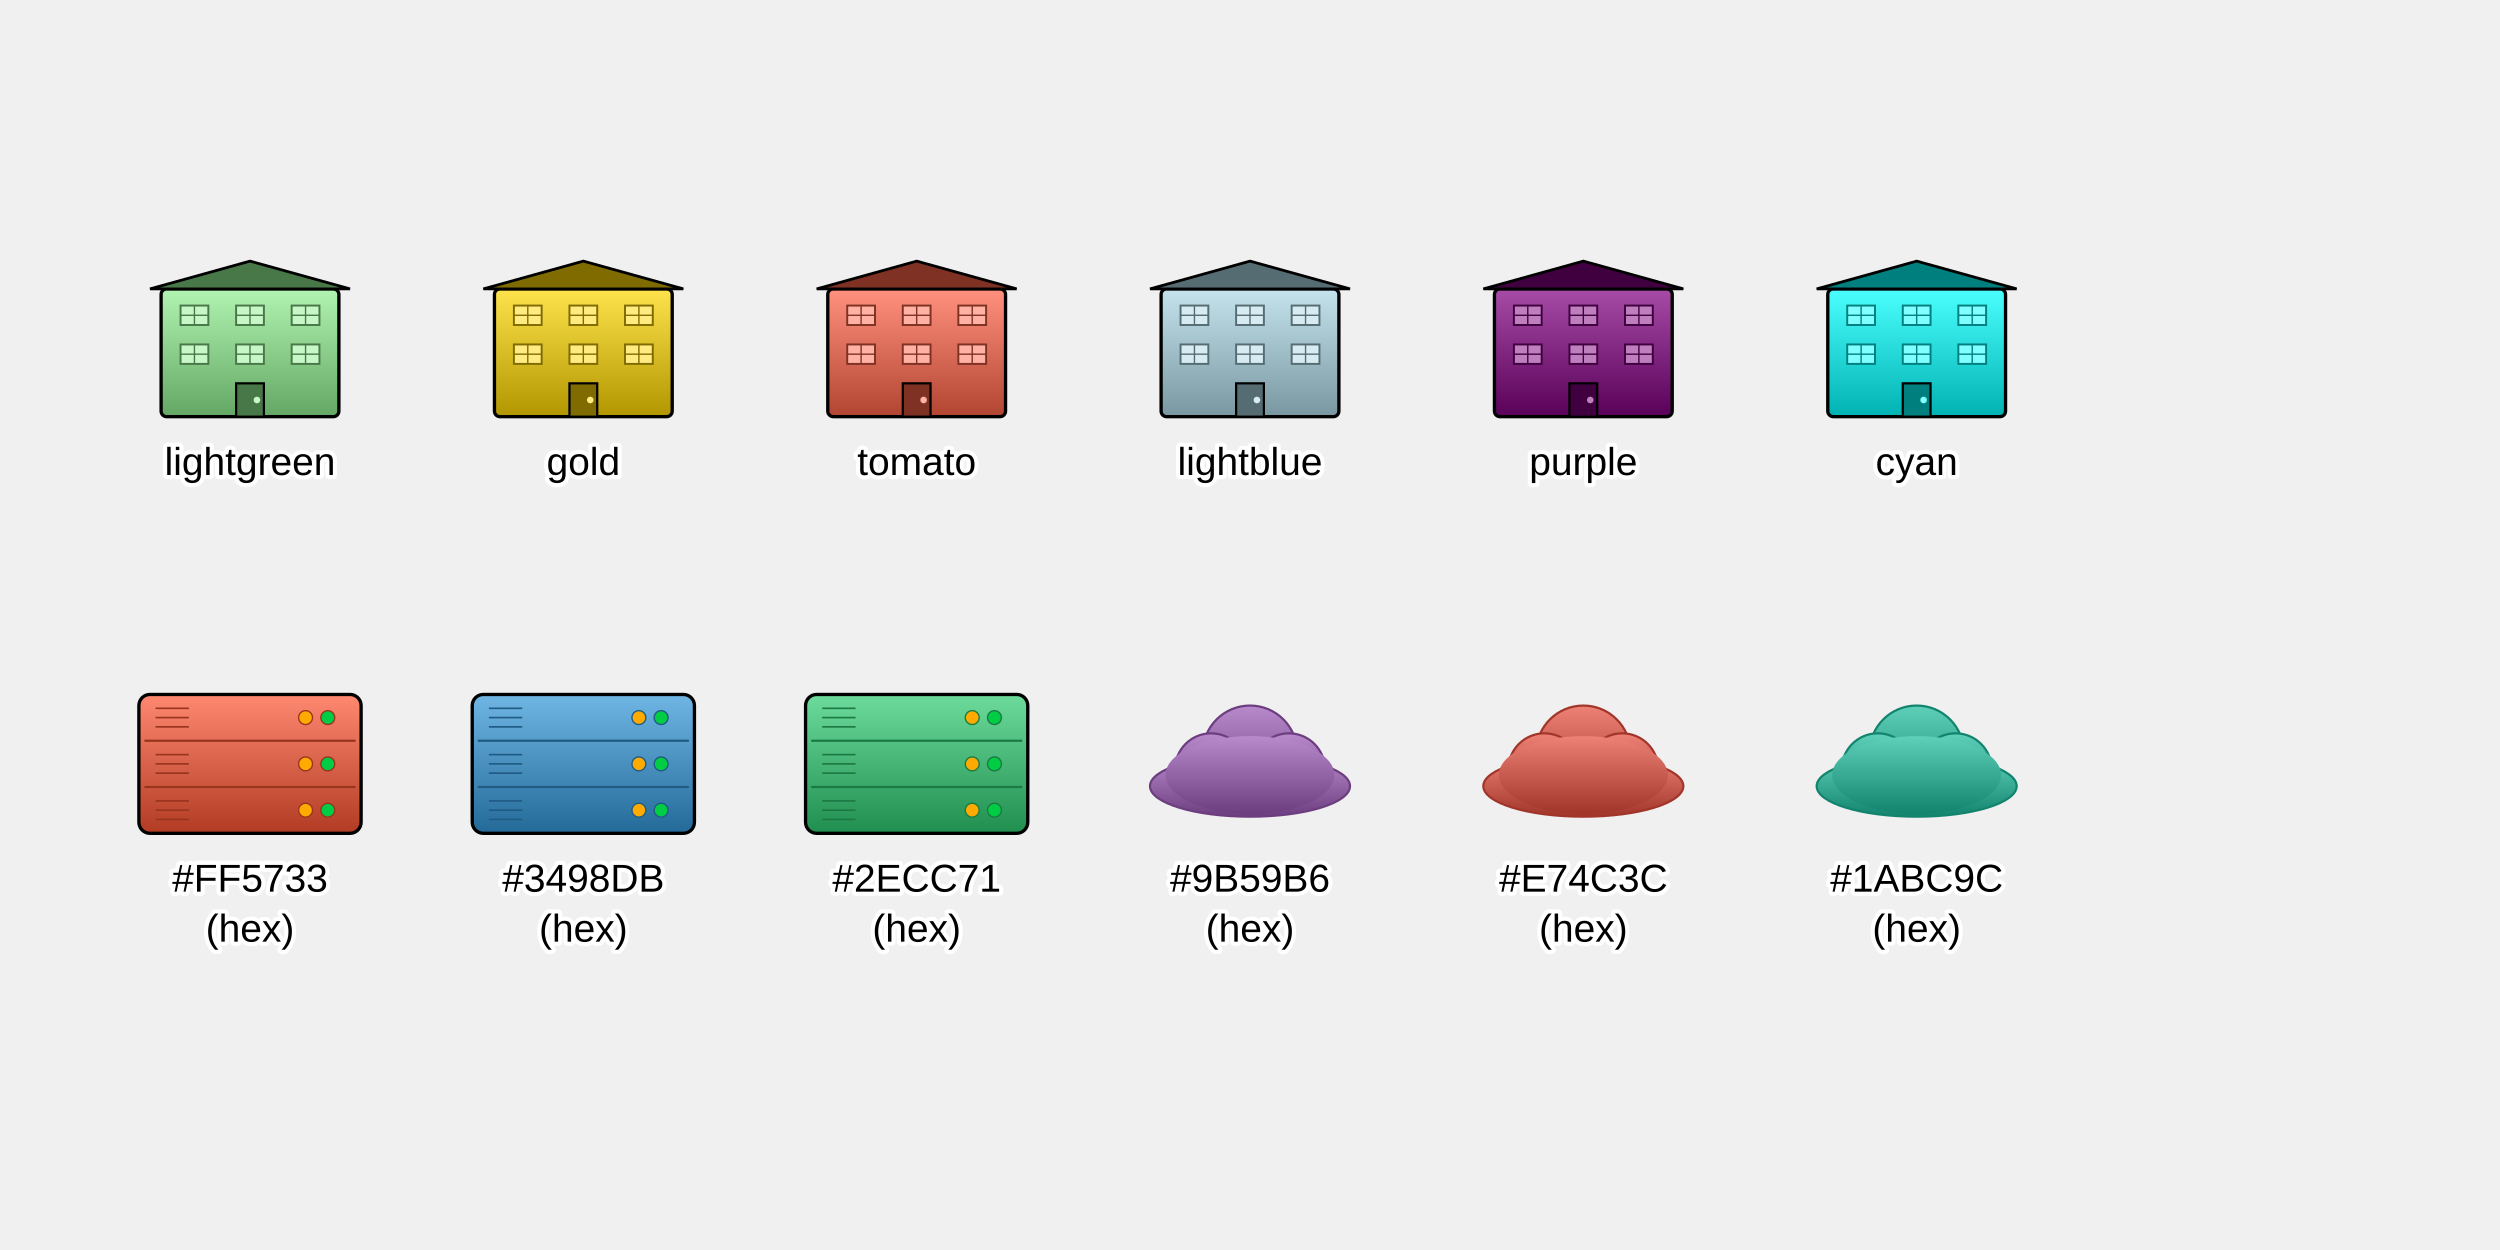
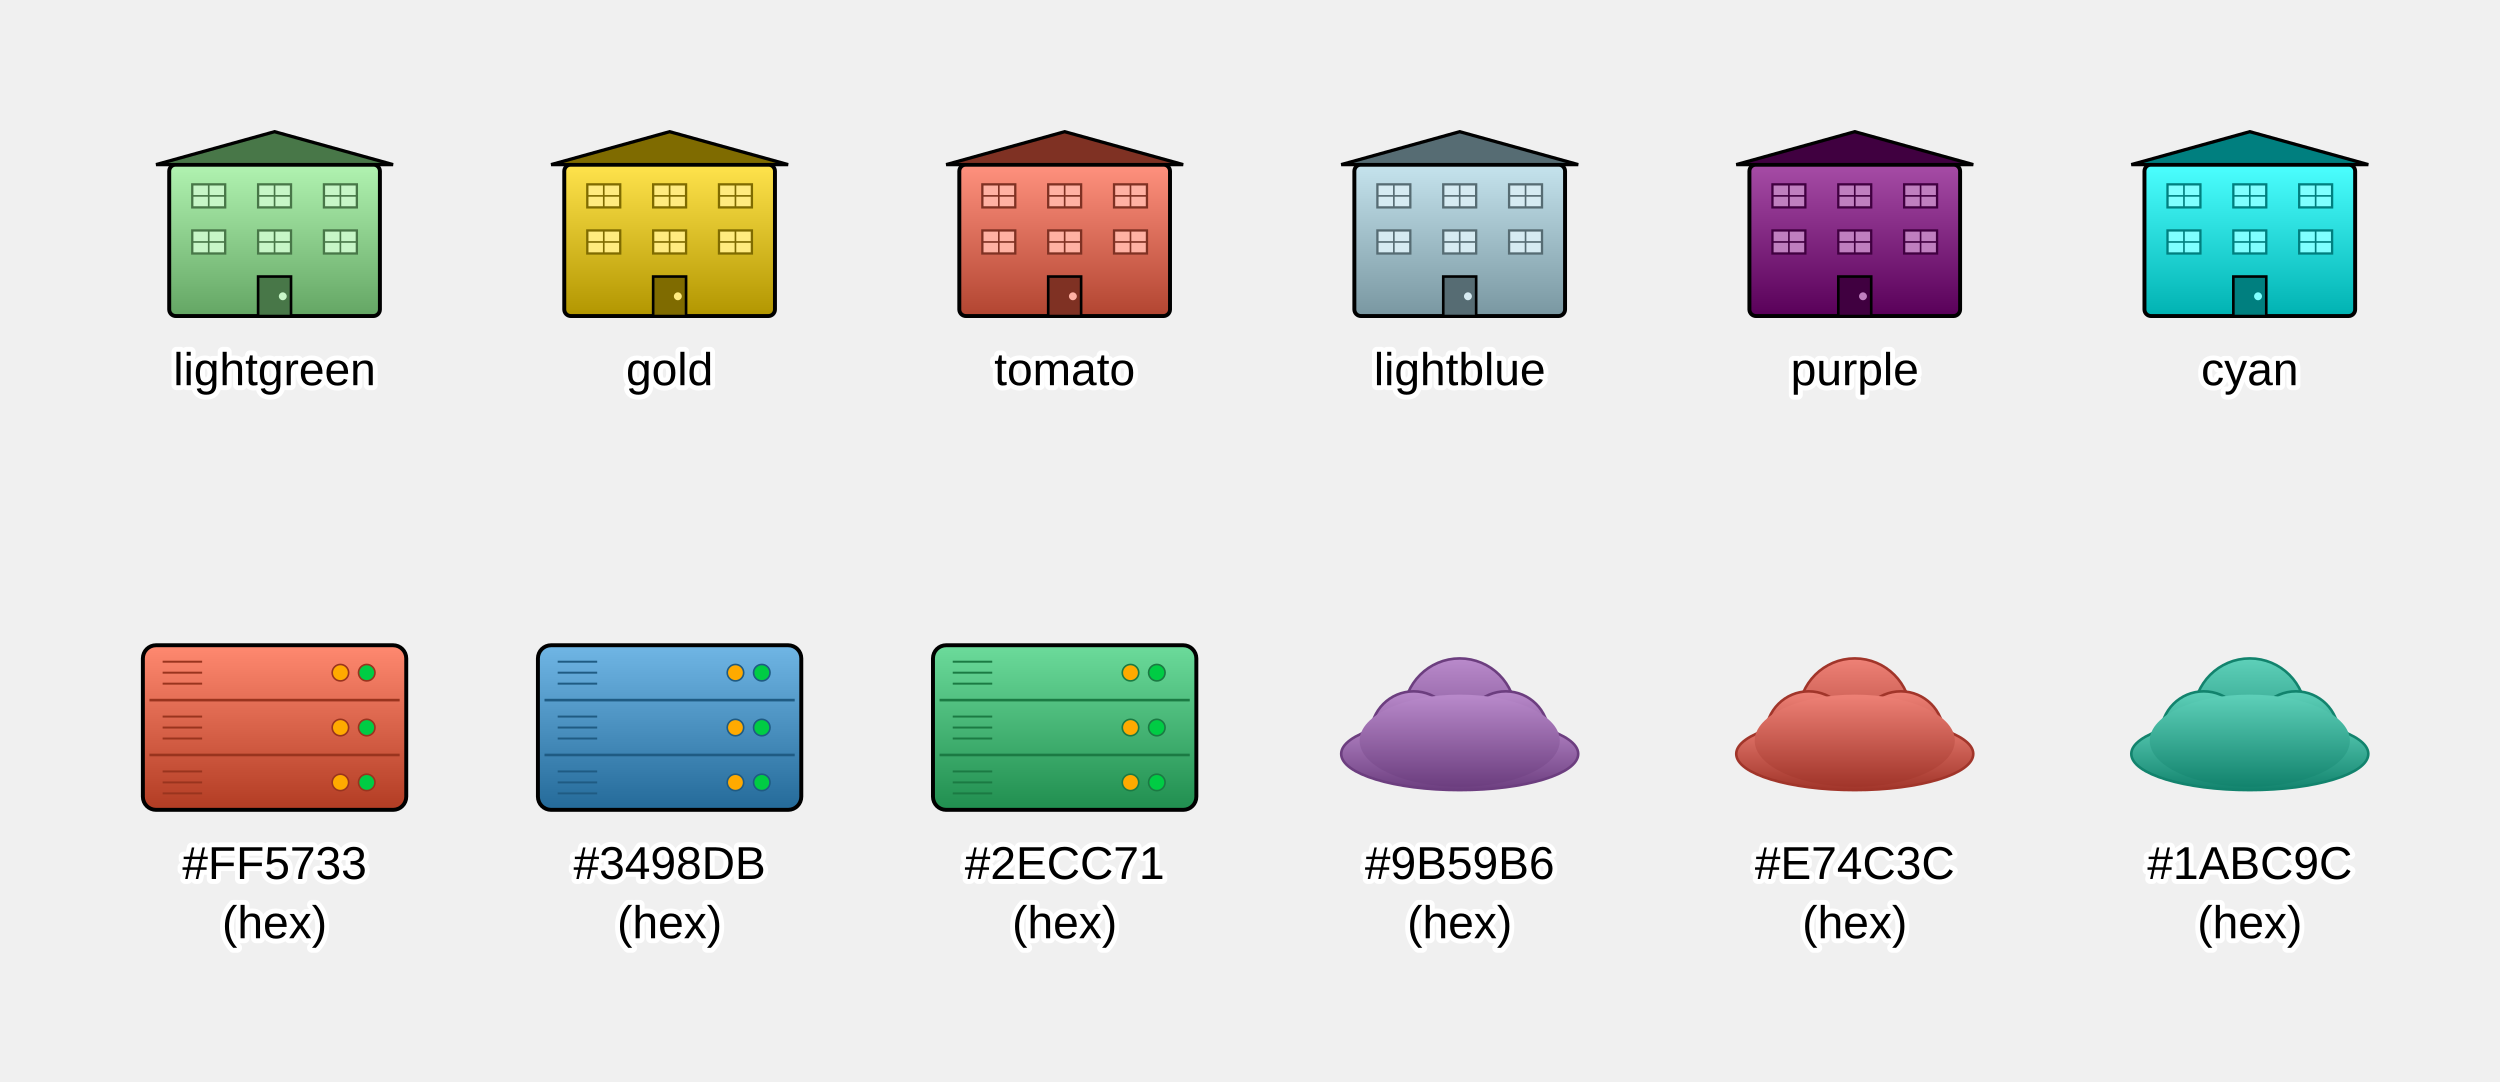
- <svg xmlns="http://www.w3.org/2000/svg" baseProfile="full" height="450" version="1.1" viewBox="0,0,900,450" width="900">
+ <svg xmlns="http://www.w3.org/2000/svg" baseProfile="full" height="328.5" version="1.1" viewBox="6.6,54,759.4,328.5" width="759.4">
  <defs>
    <filter height="140%" id="text-glow" width="140%" x="-20%" y="-20%">
      <feMerge>
        <feMergeNode in="SourceGraphic" />
      </feMerge>
    </filter>
    <marker id="arrow-end" markerHeight="10" markerWidth="10" orient="auto" refX="10" refY="5">
      <path d="M 0 0 L 10 5 L 0 10 z" fill="black" />
    </marker>
    <marker id="arrow-start" markerHeight="10" markerWidth="10" orient="auto" refX="0" refY="5">
      <path d="M 10 0 L 0 5 L 10 10 z" fill="black" />
    </marker>
    <marker id="circle-start" markerHeight="2.4" markerUnits="userSpaceOnUse" markerWidth="2.4" orient="auto" refX="1.2" refY="1.2">
      <circle cx="1.2" cy="1.2" fill="black" r="1.2" />
    </marker>
    <marker id="circle-end" markerHeight="2.4" markerUnits="userSpaceOnUse" markerWidth="2.4" orient="auto" refX="1.2" refY="1.2">
      <circle cx="1.2" cy="1.2" fill="black" r="1.2" />
    </marker>
    <linearGradient id="gradient-color1" x1="0%" x2="0%" y1="0%" y2="100%">
      <stop offset="0%" stop-color="#b1f3b1" />
      <stop offset="100%" stop-color="#64a664" />
    </linearGradient>
    <linearGradient id="gradient-color2" x1="0%" x2="0%" y1="0%" y2="100%">
      <stop offset="0%" stop-color="#ffe34c" />
      <stop offset="100%" stop-color="#b29600" />
    </linearGradient>
    <linearGradient id="gradient-color3" x1="0%" x2="0%" y1="0%" y2="100%">
      <stop offset="0%" stop-color="#ff917e" />
      <stop offset="100%" stop-color="#b24531" />
    </linearGradient>
    <linearGradient id="gradient-color4" x1="0%" x2="0%" y1="0%" y2="100%">
      <stop offset="0%" stop-color="#c5e3ed" />
      <stop offset="100%" stop-color="#7997a1" />
    </linearGradient>
    <linearGradient id="gradient-color5" x1="0%" x2="0%" y1="0%" y2="100%">
      <stop offset="0%" stop-color="#a64ca6" />
      <stop offset="100%" stop-color="#590059" />
    </linearGradient>
    <linearGradient id="gradient-color6" x1="0%" x2="0%" y1="0%" y2="100%">
      <stop offset="0%" stop-color="#4cffff" />
      <stop offset="100%" stop-color="#00b2b2" />
    </linearGradient>
    <linearGradient id="gradient-hex1" x1="0%" x2="0%" y1="0%" y2="100%">
      <stop offset="0%" stop-color="#ff8970" />
      <stop offset="100%" stop-color="#b23c23" />
    </linearGradient>
    <linearGradient id="gradient-hex2" x1="0%" x2="0%" y1="0%" y2="100%">
      <stop offset="0%" stop-color="#70b6e5" />
      <stop offset="100%" stop-color="#246a99" />
    </linearGradient>
    <linearGradient id="gradient-hex3" x1="0%" x2="0%" y1="0%" y2="100%">
      <stop offset="0%" stop-color="#6cdb9b" />
      <stop offset="100%" stop-color="#208e4f" />
    </linearGradient>
    <linearGradient id="gradient-hex4" x1="0%" x2="0%" y1="0%" y2="100%">
      <stop offset="0%" stop-color="#b98acb" />
      <stop offset="100%" stop-color="#6c3e7f" />
    </linearGradient>
    <linearGradient id="gradient-hex5" x1="0%" x2="0%" y1="0%" y2="100%">
      <stop offset="0%" stop-color="#ee8176" />
      <stop offset="100%" stop-color="#a1352a" />
    </linearGradient>
    <linearGradient id="gradient-hex6" x1="0%" x2="0%" y1="0%" y2="100%">
      <stop offset="0%" stop-color="#5ed0b9" />
      <stop offset="100%" stop-color="#12836d" />
    </linearGradient>
  </defs>
  <g id="color1">
    <rect fill="url(#gradient-color1)" height="46" rx="2" ry="2" stroke="black" stroke-width="1.2" width="64" x="58" y="104" />
    <polygon fill="#487748" points="54,104 90.0,94 126,104" stroke="black" stroke-width="1.0" />
    <rect fill="#c7f6c7" height="7" stroke="#487748" stroke-width="0.7" width="10" x="65" y="110" />
    <line stroke="#487748" stroke-width="0.5" x1="70.0" x2="70.0" y1="110" y2="117" />
    <line stroke="#487748" stroke-width="0.5" x1="65" x2="75" y1="113.5" y2="113.5" />
    <rect fill="#c7f6c7" height="7" stroke="#487748" stroke-width="0.7" width="10" x="85" y="110" />
    <line stroke="#487748" stroke-width="0.5" x1="90.0" x2="90.0" y1="110" y2="117" />
    <line stroke="#487748" stroke-width="0.5" x1="85" x2="95" y1="113.5" y2="113.5" />
    <rect fill="#c7f6c7" height="7" stroke="#487748" stroke-width="0.7" width="10" x="105" y="110" />
    <line stroke="#487748" stroke-width="0.5" x1="110.0" x2="110.0" y1="110" y2="117" />
    <line stroke="#487748" stroke-width="0.5" x1="105" x2="115" y1="113.5" y2="113.5" />
    <rect fill="#c7f6c7" height="7" stroke="#487748" stroke-width="0.7" width="10" x="65" y="124" />
    <line stroke="#487748" stroke-width="0.5" x1="70.0" x2="70.0" y1="124" y2="131" />
    <line stroke="#487748" stroke-width="0.5" x1="65" x2="75" y1="127.5" y2="127.5" />
    <rect fill="#c7f6c7" height="7" stroke="#487748" stroke-width="0.7" width="10" x="85" y="124" />
    <line stroke="#487748" stroke-width="0.5" x1="90.0" x2="90.0" y1="124" y2="131" />
    <line stroke="#487748" stroke-width="0.5" x1="85" x2="95" y1="127.5" y2="127.5" />
    <rect fill="#c7f6c7" height="7" stroke="#487748" stroke-width="0.7" width="10" x="105" y="124" />
    <line stroke="#487748" stroke-width="0.5" x1="110.0" x2="110.0" y1="124" y2="131" />
    <line stroke="#487748" stroke-width="0.5" x1="105" x2="115" y1="127.5" y2="127.5" />
    <rect fill="#487748" height="12" stroke="black" stroke-width="0.8" width="10" x="85.0" y="138" />
    <circle cx="92.5" cy="144.0" fill="#c7f6c7" r="1.2" />
  </g>
  <g id="color2">
    <rect fill="url(#gradient-color2)" height="46" rx="2" ry="2" stroke="black" stroke-width="1.2" width="64" x="178" y="104" />
    <polygon fill="#7f6b00" points="174,104 210.0,94 246,104" stroke="black" stroke-width="1.0" />
    <rect fill="#ffeb7f" height="7" stroke="#7f6b00" stroke-width="0.7" width="10" x="185" y="110" />
    <line stroke="#7f6b00" stroke-width="0.5" x1="190.0" x2="190.0" y1="110" y2="117" />
    <line stroke="#7f6b00" stroke-width="0.5" x1="185" x2="195" y1="113.5" y2="113.5" />
    <rect fill="#ffeb7f" height="7" stroke="#7f6b00" stroke-width="0.7" width="10" x="205" y="110" />
    <line stroke="#7f6b00" stroke-width="0.5" x1="210.0" x2="210.0" y1="110" y2="117" />
    <line stroke="#7f6b00" stroke-width="0.5" x1="205" x2="215" y1="113.5" y2="113.5" />
    <rect fill="#ffeb7f" height="7" stroke="#7f6b00" stroke-width="0.7" width="10" x="225" y="110" />
    <line stroke="#7f6b00" stroke-width="0.5" x1="230.0" x2="230.0" y1="110" y2="117" />
    <line stroke="#7f6b00" stroke-width="0.5" x1="225" x2="235" y1="113.5" y2="113.5" />
    <rect fill="#ffeb7f" height="7" stroke="#7f6b00" stroke-width="0.7" width="10" x="185" y="124" />
    <line stroke="#7f6b00" stroke-width="0.5" x1="190.0" x2="190.0" y1="124" y2="131" />
    <line stroke="#7f6b00" stroke-width="0.5" x1="185" x2="195" y1="127.5" y2="127.5" />
    <rect fill="#ffeb7f" height="7" stroke="#7f6b00" stroke-width="0.7" width="10" x="205" y="124" />
    <line stroke="#7f6b00" stroke-width="0.5" x1="210.0" x2="210.0" y1="124" y2="131" />
    <line stroke="#7f6b00" stroke-width="0.5" x1="205" x2="215" y1="127.5" y2="127.5" />
    <rect fill="#ffeb7f" height="7" stroke="#7f6b00" stroke-width="0.7" width="10" x="225" y="124" />
    <line stroke="#7f6b00" stroke-width="0.5" x1="230.0" x2="230.0" y1="124" y2="131" />
    <line stroke="#7f6b00" stroke-width="0.5" x1="225" x2="235" y1="127.5" y2="127.5" />
    <rect fill="#7f6b00" height="12" stroke="black" stroke-width="0.8" width="10" x="205.0" y="138" />
    <circle cx="212.5" cy="144.0" fill="#ffeb7f" r="1.2" />
  </g>
  <g id="color3">
    <rect fill="url(#gradient-color3)" height="46" rx="2" ry="2" stroke="black" stroke-width="1.2" width="64" x="298" y="104" />
    <polygon fill="#7f3123" points="294,104 330.0,94 366,104" stroke="black" stroke-width="1.0" />
    <rect fill="#ffb1a3" height="7" stroke="#7f3123" stroke-width="0.7" width="10" x="305" y="110" />
    <line stroke="#7f3123" stroke-width="0.5" x1="310.0" x2="310.0" y1="110" y2="117" />
    <line stroke="#7f3123" stroke-width="0.5" x1="305" x2="315" y1="113.5" y2="113.5" />
    <rect fill="#ffb1a3" height="7" stroke="#7f3123" stroke-width="0.7" width="10" x="325" y="110" />
    <line stroke="#7f3123" stroke-width="0.5" x1="330.0" x2="330.0" y1="110" y2="117" />
    <line stroke="#7f3123" stroke-width="0.5" x1="325" x2="335" y1="113.5" y2="113.5" />
    <rect fill="#ffb1a3" height="7" stroke="#7f3123" stroke-width="0.7" width="10" x="345" y="110" />
    <line stroke="#7f3123" stroke-width="0.5" x1="350.0" x2="350.0" y1="110" y2="117" />
    <line stroke="#7f3123" stroke-width="0.5" x1="345" x2="355" y1="113.5" y2="113.5" />
    <rect fill="#ffb1a3" height="7" stroke="#7f3123" stroke-width="0.7" width="10" x="305" y="124" />
    <line stroke="#7f3123" stroke-width="0.5" x1="310.0" x2="310.0" y1="124" y2="131" />
    <line stroke="#7f3123" stroke-width="0.5" x1="305" x2="315" y1="127.5" y2="127.5" />
    <rect fill="#ffb1a3" height="7" stroke="#7f3123" stroke-width="0.7" width="10" x="325" y="124" />
    <line stroke="#7f3123" stroke-width="0.5" x1="330.0" x2="330.0" y1="124" y2="131" />
    <line stroke="#7f3123" stroke-width="0.5" x1="325" x2="335" y1="127.5" y2="127.5" />
    <rect fill="#ffb1a3" height="7" stroke="#7f3123" stroke-width="0.7" width="10" x="345" y="124" />
    <line stroke="#7f3123" stroke-width="0.5" x1="350.0" x2="350.0" y1="124" y2="131" />
    <line stroke="#7f3123" stroke-width="0.5" x1="345" x2="355" y1="127.5" y2="127.5" />
    <rect fill="#7f3123" height="12" stroke="black" stroke-width="0.8" width="10" x="325.0" y="138" />
    <circle cx="332.5" cy="144.0" fill="#ffb1a3" r="1.2" />
  </g>
  <g id="color4">
    <rect fill="url(#gradient-color4)" height="46" rx="2" ry="2" stroke="black" stroke-width="1.2" width="64" x="418" y="104" />
    <polygon fill="#566c73" points="414,104 450.0,94 486,104" stroke="black" stroke-width="1.0" />
    <rect fill="#d6ebf2" height="7" stroke="#566c73" stroke-width="0.7" width="10" x="425" y="110" />
    <line stroke="#566c73" stroke-width="0.5" x1="430.0" x2="430.0" y1="110" y2="117" />
    <line stroke="#566c73" stroke-width="0.5" x1="425" x2="435" y1="113.5" y2="113.5" />
    <rect fill="#d6ebf2" height="7" stroke="#566c73" stroke-width="0.7" width="10" x="445" y="110" />
    <line stroke="#566c73" stroke-width="0.5" x1="450.0" x2="450.0" y1="110" y2="117" />
    <line stroke="#566c73" stroke-width="0.5" x1="445" x2="455" y1="113.5" y2="113.5" />
    <rect fill="#d6ebf2" height="7" stroke="#566c73" stroke-width="0.7" width="10" x="465" y="110" />
    <line stroke="#566c73" stroke-width="0.5" x1="470.0" x2="470.0" y1="110" y2="117" />
    <line stroke="#566c73" stroke-width="0.5" x1="465" x2="475" y1="113.5" y2="113.5" />
    <rect fill="#d6ebf2" height="7" stroke="#566c73" stroke-width="0.7" width="10" x="425" y="124" />
    <line stroke="#566c73" stroke-width="0.5" x1="430.0" x2="430.0" y1="124" y2="131" />
    <line stroke="#566c73" stroke-width="0.5" x1="425" x2="435" y1="127.5" y2="127.5" />
    <rect fill="#d6ebf2" height="7" stroke="#566c73" stroke-width="0.7" width="10" x="445" y="124" />
    <line stroke="#566c73" stroke-width="0.5" x1="450.0" x2="450.0" y1="124" y2="131" />
    <line stroke="#566c73" stroke-width="0.5" x1="445" x2="455" y1="127.5" y2="127.5" />
    <rect fill="#d6ebf2" height="7" stroke="#566c73" stroke-width="0.7" width="10" x="465" y="124" />
    <line stroke="#566c73" stroke-width="0.5" x1="470.0" x2="470.0" y1="124" y2="131" />
    <line stroke="#566c73" stroke-width="0.5" x1="465" x2="475" y1="127.5" y2="127.5" />
    <rect fill="#566c73" height="12" stroke="black" stroke-width="0.8" width="10" x="445.0" y="138" />
    <circle cx="452.5" cy="144.0" fill="#d6ebf2" r="1.2" />
  </g>
  <g id="color5">
    <rect fill="url(#gradient-color5)" height="46" rx="2" ry="2" stroke="black" stroke-width="1.2" width="64" x="538" y="104" />
    <polygon fill="#400040" points="534,104 570.0,94 606,104" stroke="black" stroke-width="1.0" />
    <rect fill="#bf7fbf" height="7" stroke="#400040" stroke-width="0.7" width="10" x="545" y="110" />
    <line stroke="#400040" stroke-width="0.5" x1="550.0" x2="550.0" y1="110" y2="117" />
    <line stroke="#400040" stroke-width="0.5" x1="545" x2="555" y1="113.5" y2="113.5" />
    <rect fill="#bf7fbf" height="7" stroke="#400040" stroke-width="0.7" width="10" x="565" y="110" />
    <line stroke="#400040" stroke-width="0.5" x1="570.0" x2="570.0" y1="110" y2="117" />
    <line stroke="#400040" stroke-width="0.5" x1="565" x2="575" y1="113.5" y2="113.5" />
    <rect fill="#bf7fbf" height="7" stroke="#400040" stroke-width="0.7" width="10" x="585" y="110" />
    <line stroke="#400040" stroke-width="0.5" x1="590.0" x2="590.0" y1="110" y2="117" />
    <line stroke="#400040" stroke-width="0.5" x1="585" x2="595" y1="113.5" y2="113.5" />
    <rect fill="#bf7fbf" height="7" stroke="#400040" stroke-width="0.7" width="10" x="545" y="124" />
    <line stroke="#400040" stroke-width="0.5" x1="550.0" x2="550.0" y1="124" y2="131" />
    <line stroke="#400040" stroke-width="0.5" x1="545" x2="555" y1="127.5" y2="127.5" />
    <rect fill="#bf7fbf" height="7" stroke="#400040" stroke-width="0.7" width="10" x="565" y="124" />
    <line stroke="#400040" stroke-width="0.5" x1="570.0" x2="570.0" y1="124" y2="131" />
    <line stroke="#400040" stroke-width="0.5" x1="565" x2="575" y1="127.5" y2="127.5" />
    <rect fill="#bf7fbf" height="7" stroke="#400040" stroke-width="0.7" width="10" x="585" y="124" />
    <line stroke="#400040" stroke-width="0.5" x1="590.0" x2="590.0" y1="124" y2="131" />
    <line stroke="#400040" stroke-width="0.5" x1="585" x2="595" y1="127.5" y2="127.5" />
    <rect fill="#400040" height="12" stroke="black" stroke-width="0.8" width="10" x="565.0" y="138" />
    <circle cx="572.5" cy="144.0" fill="#bf7fbf" r="1.2" />
  </g>
  <g id="color6">
    <rect fill="url(#gradient-color6)" height="46" rx="2" ry="2" stroke="black" stroke-width="1.2" width="64" x="658" y="104" />
    <polygon fill="#007f7f" points="654,104 690.0,94 726,104" stroke="black" stroke-width="1.0" />
    <rect fill="#7fffff" height="7" stroke="#007f7f" stroke-width="0.7" width="10" x="665" y="110" />
    <line stroke="#007f7f" stroke-width="0.5" x1="670.0" x2="670.0" y1="110" y2="117" />
    <line stroke="#007f7f" stroke-width="0.5" x1="665" x2="675" y1="113.5" y2="113.5" />
    <rect fill="#7fffff" height="7" stroke="#007f7f" stroke-width="0.7" width="10" x="685" y="110" />
    <line stroke="#007f7f" stroke-width="0.5" x1="690.0" x2="690.0" y1="110" y2="117" />
    <line stroke="#007f7f" stroke-width="0.5" x1="685" x2="695" y1="113.5" y2="113.5" />
    <rect fill="#7fffff" height="7" stroke="#007f7f" stroke-width="0.7" width="10" x="705" y="110" />
    <line stroke="#007f7f" stroke-width="0.5" x1="710.0" x2="710.0" y1="110" y2="117" />
    <line stroke="#007f7f" stroke-width="0.5" x1="705" x2="715" y1="113.5" y2="113.5" />
    <rect fill="#7fffff" height="7" stroke="#007f7f" stroke-width="0.7" width="10" x="665" y="124" />
    <line stroke="#007f7f" stroke-width="0.5" x1="670.0" x2="670.0" y1="124" y2="131" />
    <line stroke="#007f7f" stroke-width="0.5" x1="665" x2="675" y1="127.5" y2="127.5" />
    <rect fill="#7fffff" height="7" stroke="#007f7f" stroke-width="0.7" width="10" x="685" y="124" />
    <line stroke="#007f7f" stroke-width="0.5" x1="690.0" x2="690.0" y1="124" y2="131" />
    <line stroke="#007f7f" stroke-width="0.5" x1="685" x2="695" y1="127.5" y2="127.5" />
    <rect fill="#7fffff" height="7" stroke="#007f7f" stroke-width="0.7" width="10" x="705" y="124" />
    <line stroke="#007f7f" stroke-width="0.5" x1="710.0" x2="710.0" y1="124" y2="131" />
    <line stroke="#007f7f" stroke-width="0.5" x1="705" x2="715" y1="127.5" y2="127.5" />
    <rect fill="#007f7f" height="12" stroke="black" stroke-width="0.8" width="10" x="685.0" y="138" />
    <circle cx="692.5" cy="144.0" fill="#7fffff" r="1.2" />
  </g>
  <g id="hex1">
    <rect fill="url(#gradient-hex1)" height="50" rx="4" ry="4" stroke="black" stroke-width="1.2" width="80" x="50" y="250" />
    <line stroke="#99341e" stroke-width="0.8" x1="52" x2="128" y1="266.667" y2="266.667" />
    <line stroke="#99341e" stroke-width="0.8" x1="52" x2="128" y1="283.333" y2="283.333" />
    <circle cx="118" cy="258.333" fill="#00cc44" r="2.5" stroke="#99341e" stroke-width="0.5" />
    <circle cx="110" cy="258.333" fill="#ffaa00" r="2.5" stroke="#99341e" stroke-width="0.5" />
    <circle cx="118" cy="275.0" fill="#00cc44" r="2.5" stroke="#99341e" stroke-width="0.5" />
    <circle cx="110" cy="275.0" fill="#ffaa00" r="2.5" stroke="#99341e" stroke-width="0.5" />
    <circle cx="118" cy="291.667" fill="#00cc44" r="2.5" stroke="#99341e" stroke-width="0.5" />
    <circle cx="110" cy="291.667" fill="#ffaa00" r="2.5" stroke="#99341e" stroke-width="0.5" />
    <line stroke="#99341e" stroke-width="0.6" x1="56" x2="68" y1="255.0" y2="255.0" />
    <line stroke="#99341e" stroke-width="0.6" x1="56" x2="68" y1="258.333" y2="258.333" />
    <line stroke="#99341e" stroke-width="0.6" x1="56" x2="68" y1="261.667" y2="261.667" />
    <line stroke="#99341e" stroke-width="0.6" x1="56" x2="68" y1="271.667" y2="271.667" />
    <line stroke="#99341e" stroke-width="0.6" x1="56" x2="68" y1="275.0" y2="275.0" />
    <line stroke="#99341e" stroke-width="0.6" x1="56" x2="68" y1="278.333" y2="278.333" />
    <line stroke="#99341e" stroke-width="0.6" x1="56" x2="68" y1="288.333" y2="288.333" />
    <line stroke="#99341e" stroke-width="0.6" x1="56" x2="68" y1="291.667" y2="291.667" />
    <line stroke="#99341e" stroke-width="0.6" x1="56" x2="68" y1="295.0" y2="295.0" />
  </g>
  <g id="hex2">
    <rect fill="url(#gradient-hex2)" height="50" rx="4" ry="4" stroke="black" stroke-width="1.2" width="80" x="170" y="250" />
    <line stroke="#1f5b83" stroke-width="0.8" x1="172" x2="248" y1="266.667" y2="266.667" />
    <line stroke="#1f5b83" stroke-width="0.8" x1="172" x2="248" y1="283.333" y2="283.333" />
    <circle cx="238" cy="258.333" fill="#00cc44" r="2.5" stroke="#1f5b83" stroke-width="0.5" />
    <circle cx="230" cy="258.333" fill="#ffaa00" r="2.5" stroke="#1f5b83" stroke-width="0.5" />
    <circle cx="238" cy="275.0" fill="#00cc44" r="2.5" stroke="#1f5b83" stroke-width="0.5" />
    <circle cx="230" cy="275.0" fill="#ffaa00" r="2.5" stroke="#1f5b83" stroke-width="0.5" />
    <circle cx="238" cy="291.667" fill="#00cc44" r="2.5" stroke="#1f5b83" stroke-width="0.5" />
    <circle cx="230" cy="291.667" fill="#ffaa00" r="2.5" stroke="#1f5b83" stroke-width="0.5" />
    <line stroke="#1f5b83" stroke-width="0.6" x1="176" x2="188" y1="255.0" y2="255.0" />
    <line stroke="#1f5b83" stroke-width="0.6" x1="176" x2="188" y1="258.333" y2="258.333" />
    <line stroke="#1f5b83" stroke-width="0.6" x1="176" x2="188" y1="261.667" y2="261.667" />
    <line stroke="#1f5b83" stroke-width="0.6" x1="176" x2="188" y1="271.667" y2="271.667" />
    <line stroke="#1f5b83" stroke-width="0.6" x1="176" x2="188" y1="275.0" y2="275.0" />
    <line stroke="#1f5b83" stroke-width="0.6" x1="176" x2="188" y1="278.333" y2="278.333" />
    <line stroke="#1f5b83" stroke-width="0.6" x1="176" x2="188" y1="288.333" y2="288.333" />
    <line stroke="#1f5b83" stroke-width="0.6" x1="176" x2="188" y1="291.667" y2="291.667" />
    <line stroke="#1f5b83" stroke-width="0.6" x1="176" x2="188" y1="295.0" y2="295.0" />
  </g>
  <g id="hex3">
    <rect fill="url(#gradient-hex3)" height="50" rx="4" ry="4" stroke="black" stroke-width="1.2" width="80" x="290" y="250" />
    <line stroke="#1b7a43" stroke-width="0.8" x1="292" x2="368" y1="266.667" y2="266.667" />
    <line stroke="#1b7a43" stroke-width="0.8" x1="292" x2="368" y1="283.333" y2="283.333" />
    <circle cx="358" cy="258.333" fill="#00cc44" r="2.5" stroke="#1b7a43" stroke-width="0.5" />
    <circle cx="350" cy="258.333" fill="#ffaa00" r="2.5" stroke="#1b7a43" stroke-width="0.5" />
    <circle cx="358" cy="275.0" fill="#00cc44" r="2.5" stroke="#1b7a43" stroke-width="0.5" />
    <circle cx="350" cy="275.0" fill="#ffaa00" r="2.5" stroke="#1b7a43" stroke-width="0.5" />
    <circle cx="358" cy="291.667" fill="#00cc44" r="2.5" stroke="#1b7a43" stroke-width="0.5" />
    <circle cx="350" cy="291.667" fill="#ffaa00" r="2.5" stroke="#1b7a43" stroke-width="0.5" />
    <line stroke="#1b7a43" stroke-width="0.6" x1="296" x2="308" y1="255.0" y2="255.0" />
    <line stroke="#1b7a43" stroke-width="0.6" x1="296" x2="308" y1="258.333" y2="258.333" />
    <line stroke="#1b7a43" stroke-width="0.6" x1="296" x2="308" y1="261.667" y2="261.667" />
    <line stroke="#1b7a43" stroke-width="0.6" x1="296" x2="308" y1="271.667" y2="271.667" />
    <line stroke="#1b7a43" stroke-width="0.6" x1="296" x2="308" y1="275.0" y2="275.0" />
    <line stroke="#1b7a43" stroke-width="0.6" x1="296" x2="308" y1="278.333" y2="278.333" />
    <line stroke="#1b7a43" stroke-width="0.6" x1="296" x2="308" y1="288.333" y2="288.333" />
    <line stroke="#1b7a43" stroke-width="0.6" x1="296" x2="308" y1="291.667" y2="291.667" />
    <line stroke="#1b7a43" stroke-width="0.6" x1="296" x2="308" y1="295.0" y2="295.0" />
  </g>
  <g id="hex4">
    <ellipse cx="450.0" cy="283.0" fill="url(#gradient-hex4)" rx="36.0" ry="11.0" stroke="#6c3e7f" stroke-width="0.8" />
    <circle cx="450.0" cy="271.0" fill="url(#gradient-hex4)" r="17.0" stroke="#6c3e7f" stroke-width="0.8" />
    <circle cx="436.0" cy="277.0" fill="url(#gradient-hex4)" r="13.0" stroke="#6c3e7f" stroke-width="0.8" />
    <circle cx="464.0" cy="277.0" fill="url(#gradient-hex4)" r="13.0" stroke="#6c3e7f" stroke-width="0.8" />
    <ellipse cx="450.0" cy="279.0" fill="url(#gradient-hex4)" rx="30.4" ry="14" stroke="none" />
  </g>
  <g id="hex5">
    <ellipse cx="570.0" cy="283.0" fill="url(#gradient-hex5)" rx="36.0" ry="11.0" stroke="#a1352a" stroke-width="0.8" />
    <circle cx="570.0" cy="271.0" fill="url(#gradient-hex5)" r="17.0" stroke="#a1352a" stroke-width="0.8" />
    <circle cx="556.0" cy="277.0" fill="url(#gradient-hex5)" r="13.0" stroke="#a1352a" stroke-width="0.8" />
    <circle cx="584.0" cy="277.0" fill="url(#gradient-hex5)" r="13.0" stroke="#a1352a" stroke-width="0.8" />
    <ellipse cx="570.0" cy="279.0" fill="url(#gradient-hex5)" rx="30.4" ry="14" stroke="none" />
  </g>
  <g id="hex6">
    <ellipse cx="690.0" cy="283.0" fill="url(#gradient-hex6)" rx="36.0" ry="11.0" stroke="#12836d" stroke-width="0.8" />
    <circle cx="690.0" cy="271.0" fill="url(#gradient-hex6)" r="17.0" stroke="#12836d" stroke-width="0.8" />
    <circle cx="676.0" cy="277.0" fill="url(#gradient-hex6)" r="13.0" stroke="#12836d" stroke-width="0.8" />
    <circle cx="704.0" cy="277.0" fill="url(#gradient-hex6)" r="13.0" stroke="#12836d" stroke-width="0.8" />
    <ellipse cx="690.0" cy="279.0" fill="url(#gradient-hex6)" rx="30.4" ry="14" stroke="none" />
  </g>
  <text fill="#ffffff" filter="url(#text-glow)" font-family="Arial, sans-serif" font-size="14px" text-anchor="middle" x="90.0" y="171.0" class="ag-text-halo" stroke="#ffffff" stroke-width="3" stroke-linejoin="round" stroke-linecap="round">lightgreen</text>
  <text fill="black" filter="url(#text-glow)" font-family="Arial, sans-serif" font-size="14px" text-anchor="middle" x="90.0" y="171.0">lightgreen</text>
  <text fill="#ffffff" filter="url(#text-glow)" font-family="Arial, sans-serif" font-size="14px" text-anchor="middle" x="210.0" y="171.0" class="ag-text-halo" stroke="#ffffff" stroke-width="3" stroke-linejoin="round" stroke-linecap="round">gold</text>
  <text fill="black" filter="url(#text-glow)" font-family="Arial, sans-serif" font-size="14px" text-anchor="middle" x="210.0" y="171.0">gold</text>
  <text fill="#ffffff" filter="url(#text-glow)" font-family="Arial, sans-serif" font-size="14px" text-anchor="middle" x="330.0" y="171.0" class="ag-text-halo" stroke="#ffffff" stroke-width="3" stroke-linejoin="round" stroke-linecap="round">tomato</text>
  <text fill="black" filter="url(#text-glow)" font-family="Arial, sans-serif" font-size="14px" text-anchor="middle" x="330.0" y="171.0">tomato</text>
  <text fill="#ffffff" filter="url(#text-glow)" font-family="Arial, sans-serif" font-size="14px" text-anchor="middle" x="450.0" y="171.0" class="ag-text-halo" stroke="#ffffff" stroke-width="3" stroke-linejoin="round" stroke-linecap="round">lightblue</text>
  <text fill="black" filter="url(#text-glow)" font-family="Arial, sans-serif" font-size="14px" text-anchor="middle" x="450.0" y="171.0">lightblue</text>
  <text fill="#ffffff" filter="url(#text-glow)" font-family="Arial, sans-serif" font-size="14px" text-anchor="middle" x="570.0" y="171.0" class="ag-text-halo" stroke="#ffffff" stroke-width="3" stroke-linejoin="round" stroke-linecap="round">purple</text>
  <text fill="black" filter="url(#text-glow)" font-family="Arial, sans-serif" font-size="14px" text-anchor="middle" x="570.0" y="171.0">purple</text>
  <text fill="#ffffff" filter="url(#text-glow)" font-family="Arial, sans-serif" font-size="14px" text-anchor="middle" x="690.0" y="171.0" class="ag-text-halo" stroke="#ffffff" stroke-width="3" stroke-linejoin="round" stroke-linecap="round">cyan</text>
  <text fill="black" filter="url(#text-glow)" font-family="Arial, sans-serif" font-size="14px" text-anchor="middle" x="690.0" y="171.0">cyan</text>
  <text fill="#ffffff" filter="url(#text-glow)" font-family="Arial, sans-serif" font-size="14px" text-anchor="middle" x="90.0" y="321.0" class="ag-text-halo" stroke="#ffffff" stroke-width="3" stroke-linejoin="round" stroke-linecap="round">#FF5733</text>
  <text fill="black" filter="url(#text-glow)" font-family="Arial, sans-serif" font-size="14px" text-anchor="middle" x="90.0" y="321.0">#FF5733</text>
  <text fill="#ffffff" filter="url(#text-glow)" font-family="Arial, sans-serif" font-size="14px" text-anchor="middle" x="90.0" y="339.0" class="ag-text-halo" stroke="#ffffff" stroke-width="3" stroke-linejoin="round" stroke-linecap="round">(hex)</text>
  <text fill="black" filter="url(#text-glow)" font-family="Arial, sans-serif" font-size="14px" text-anchor="middle" x="90.0" y="339.0">(hex)</text>
  <text fill="#ffffff" filter="url(#text-glow)" font-family="Arial, sans-serif" font-size="14px" text-anchor="middle" x="210.0" y="321.0" class="ag-text-halo" stroke="#ffffff" stroke-width="3" stroke-linejoin="round" stroke-linecap="round">#3498DB</text>
  <text fill="black" filter="url(#text-glow)" font-family="Arial, sans-serif" font-size="14px" text-anchor="middle" x="210.0" y="321.0">#3498DB</text>
  <text fill="#ffffff" filter="url(#text-glow)" font-family="Arial, sans-serif" font-size="14px" text-anchor="middle" x="210.0" y="339.0" class="ag-text-halo" stroke="#ffffff" stroke-width="3" stroke-linejoin="round" stroke-linecap="round">(hex)</text>
  <text fill="black" filter="url(#text-glow)" font-family="Arial, sans-serif" font-size="14px" text-anchor="middle" x="210.0" y="339.0">(hex)</text>
  <text fill="#ffffff" filter="url(#text-glow)" font-family="Arial, sans-serif" font-size="14px" text-anchor="middle" x="330.0" y="321.0" class="ag-text-halo" stroke="#ffffff" stroke-width="3" stroke-linejoin="round" stroke-linecap="round">#2ECC71</text>
  <text fill="black" filter="url(#text-glow)" font-family="Arial, sans-serif" font-size="14px" text-anchor="middle" x="330.0" y="321.0">#2ECC71</text>
  <text fill="#ffffff" filter="url(#text-glow)" font-family="Arial, sans-serif" font-size="14px" text-anchor="middle" x="330.0" y="339.0" class="ag-text-halo" stroke="#ffffff" stroke-width="3" stroke-linejoin="round" stroke-linecap="round">(hex)</text>
  <text fill="black" filter="url(#text-glow)" font-family="Arial, sans-serif" font-size="14px" text-anchor="middle" x="330.0" y="339.0">(hex)</text>
  <text fill="#ffffff" filter="url(#text-glow)" font-family="Arial, sans-serif" font-size="14px" text-anchor="middle" x="450.0" y="321.0" class="ag-text-halo" stroke="#ffffff" stroke-width="3" stroke-linejoin="round" stroke-linecap="round">#9B59B6</text>
  <text fill="black" filter="url(#text-glow)" font-family="Arial, sans-serif" font-size="14px" text-anchor="middle" x="450.0" y="321.0">#9B59B6</text>
  <text fill="#ffffff" filter="url(#text-glow)" font-family="Arial, sans-serif" font-size="14px" text-anchor="middle" x="450.0" y="339.0" class="ag-text-halo" stroke="#ffffff" stroke-width="3" stroke-linejoin="round" stroke-linecap="round">(hex)</text>
  <text fill="black" filter="url(#text-glow)" font-family="Arial, sans-serif" font-size="14px" text-anchor="middle" x="450.0" y="339.0">(hex)</text>
  <text fill="#ffffff" filter="url(#text-glow)" font-family="Arial, sans-serif" font-size="14px" text-anchor="middle" x="570.0" y="321.0" class="ag-text-halo" stroke="#ffffff" stroke-width="3" stroke-linejoin="round" stroke-linecap="round">#E74C3C</text>
  <text fill="black" filter="url(#text-glow)" font-family="Arial, sans-serif" font-size="14px" text-anchor="middle" x="570.0" y="321.0">#E74C3C</text>
  <text fill="#ffffff" filter="url(#text-glow)" font-family="Arial, sans-serif" font-size="14px" text-anchor="middle" x="570.0" y="339.0" class="ag-text-halo" stroke="#ffffff" stroke-width="3" stroke-linejoin="round" stroke-linecap="round">(hex)</text>
  <text fill="black" filter="url(#text-glow)" font-family="Arial, sans-serif" font-size="14px" text-anchor="middle" x="570.0" y="339.0">(hex)</text>
  <text fill="#ffffff" filter="url(#text-glow)" font-family="Arial, sans-serif" font-size="14px" text-anchor="middle" x="690.0" y="321.0" class="ag-text-halo" stroke="#ffffff" stroke-width="3" stroke-linejoin="round" stroke-linecap="round">#1ABC9C</text>
  <text fill="black" filter="url(#text-glow)" font-family="Arial, sans-serif" font-size="14px" text-anchor="middle" x="690.0" y="321.0">#1ABC9C</text>
  <text fill="#ffffff" filter="url(#text-glow)" font-family="Arial, sans-serif" font-size="14px" text-anchor="middle" x="690.0" y="339.0" class="ag-text-halo" stroke="#ffffff" stroke-width="3" stroke-linejoin="round" stroke-linecap="round">(hex)</text>
  <text fill="black" filter="url(#text-glow)" font-family="Arial, sans-serif" font-size="14px" text-anchor="middle" x="690.0" y="339.0">(hex)</text>
</svg>
